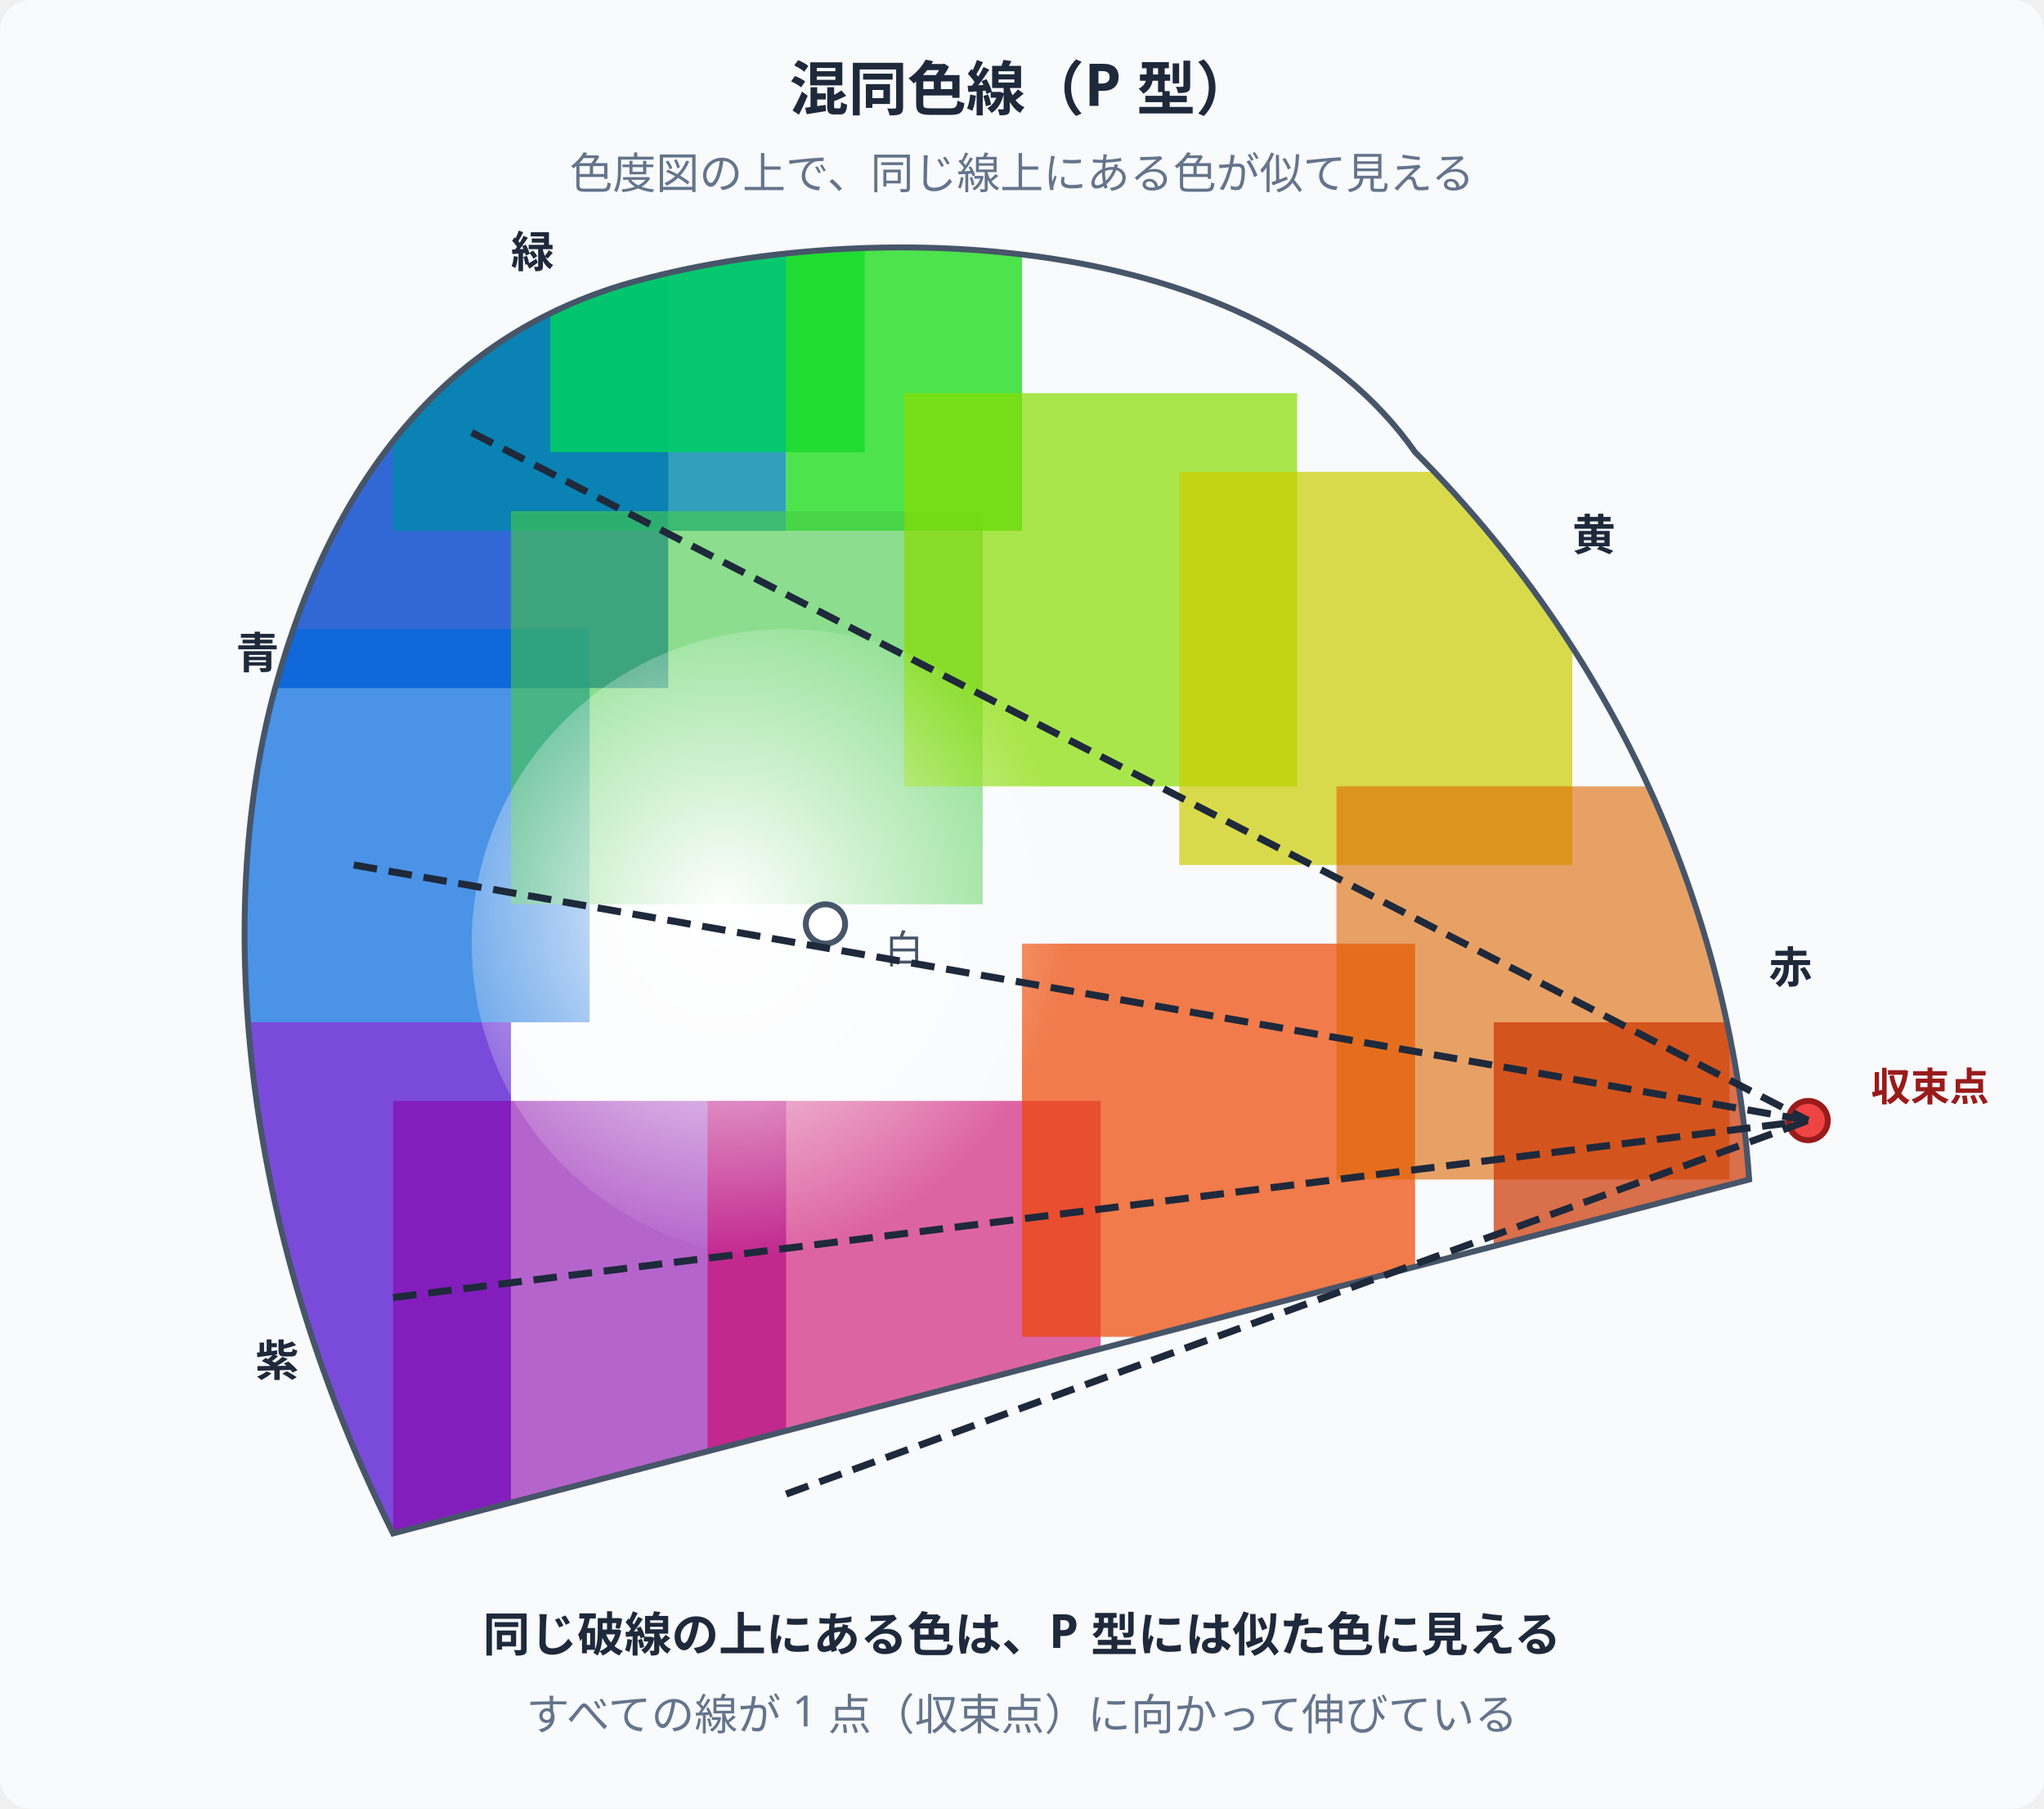
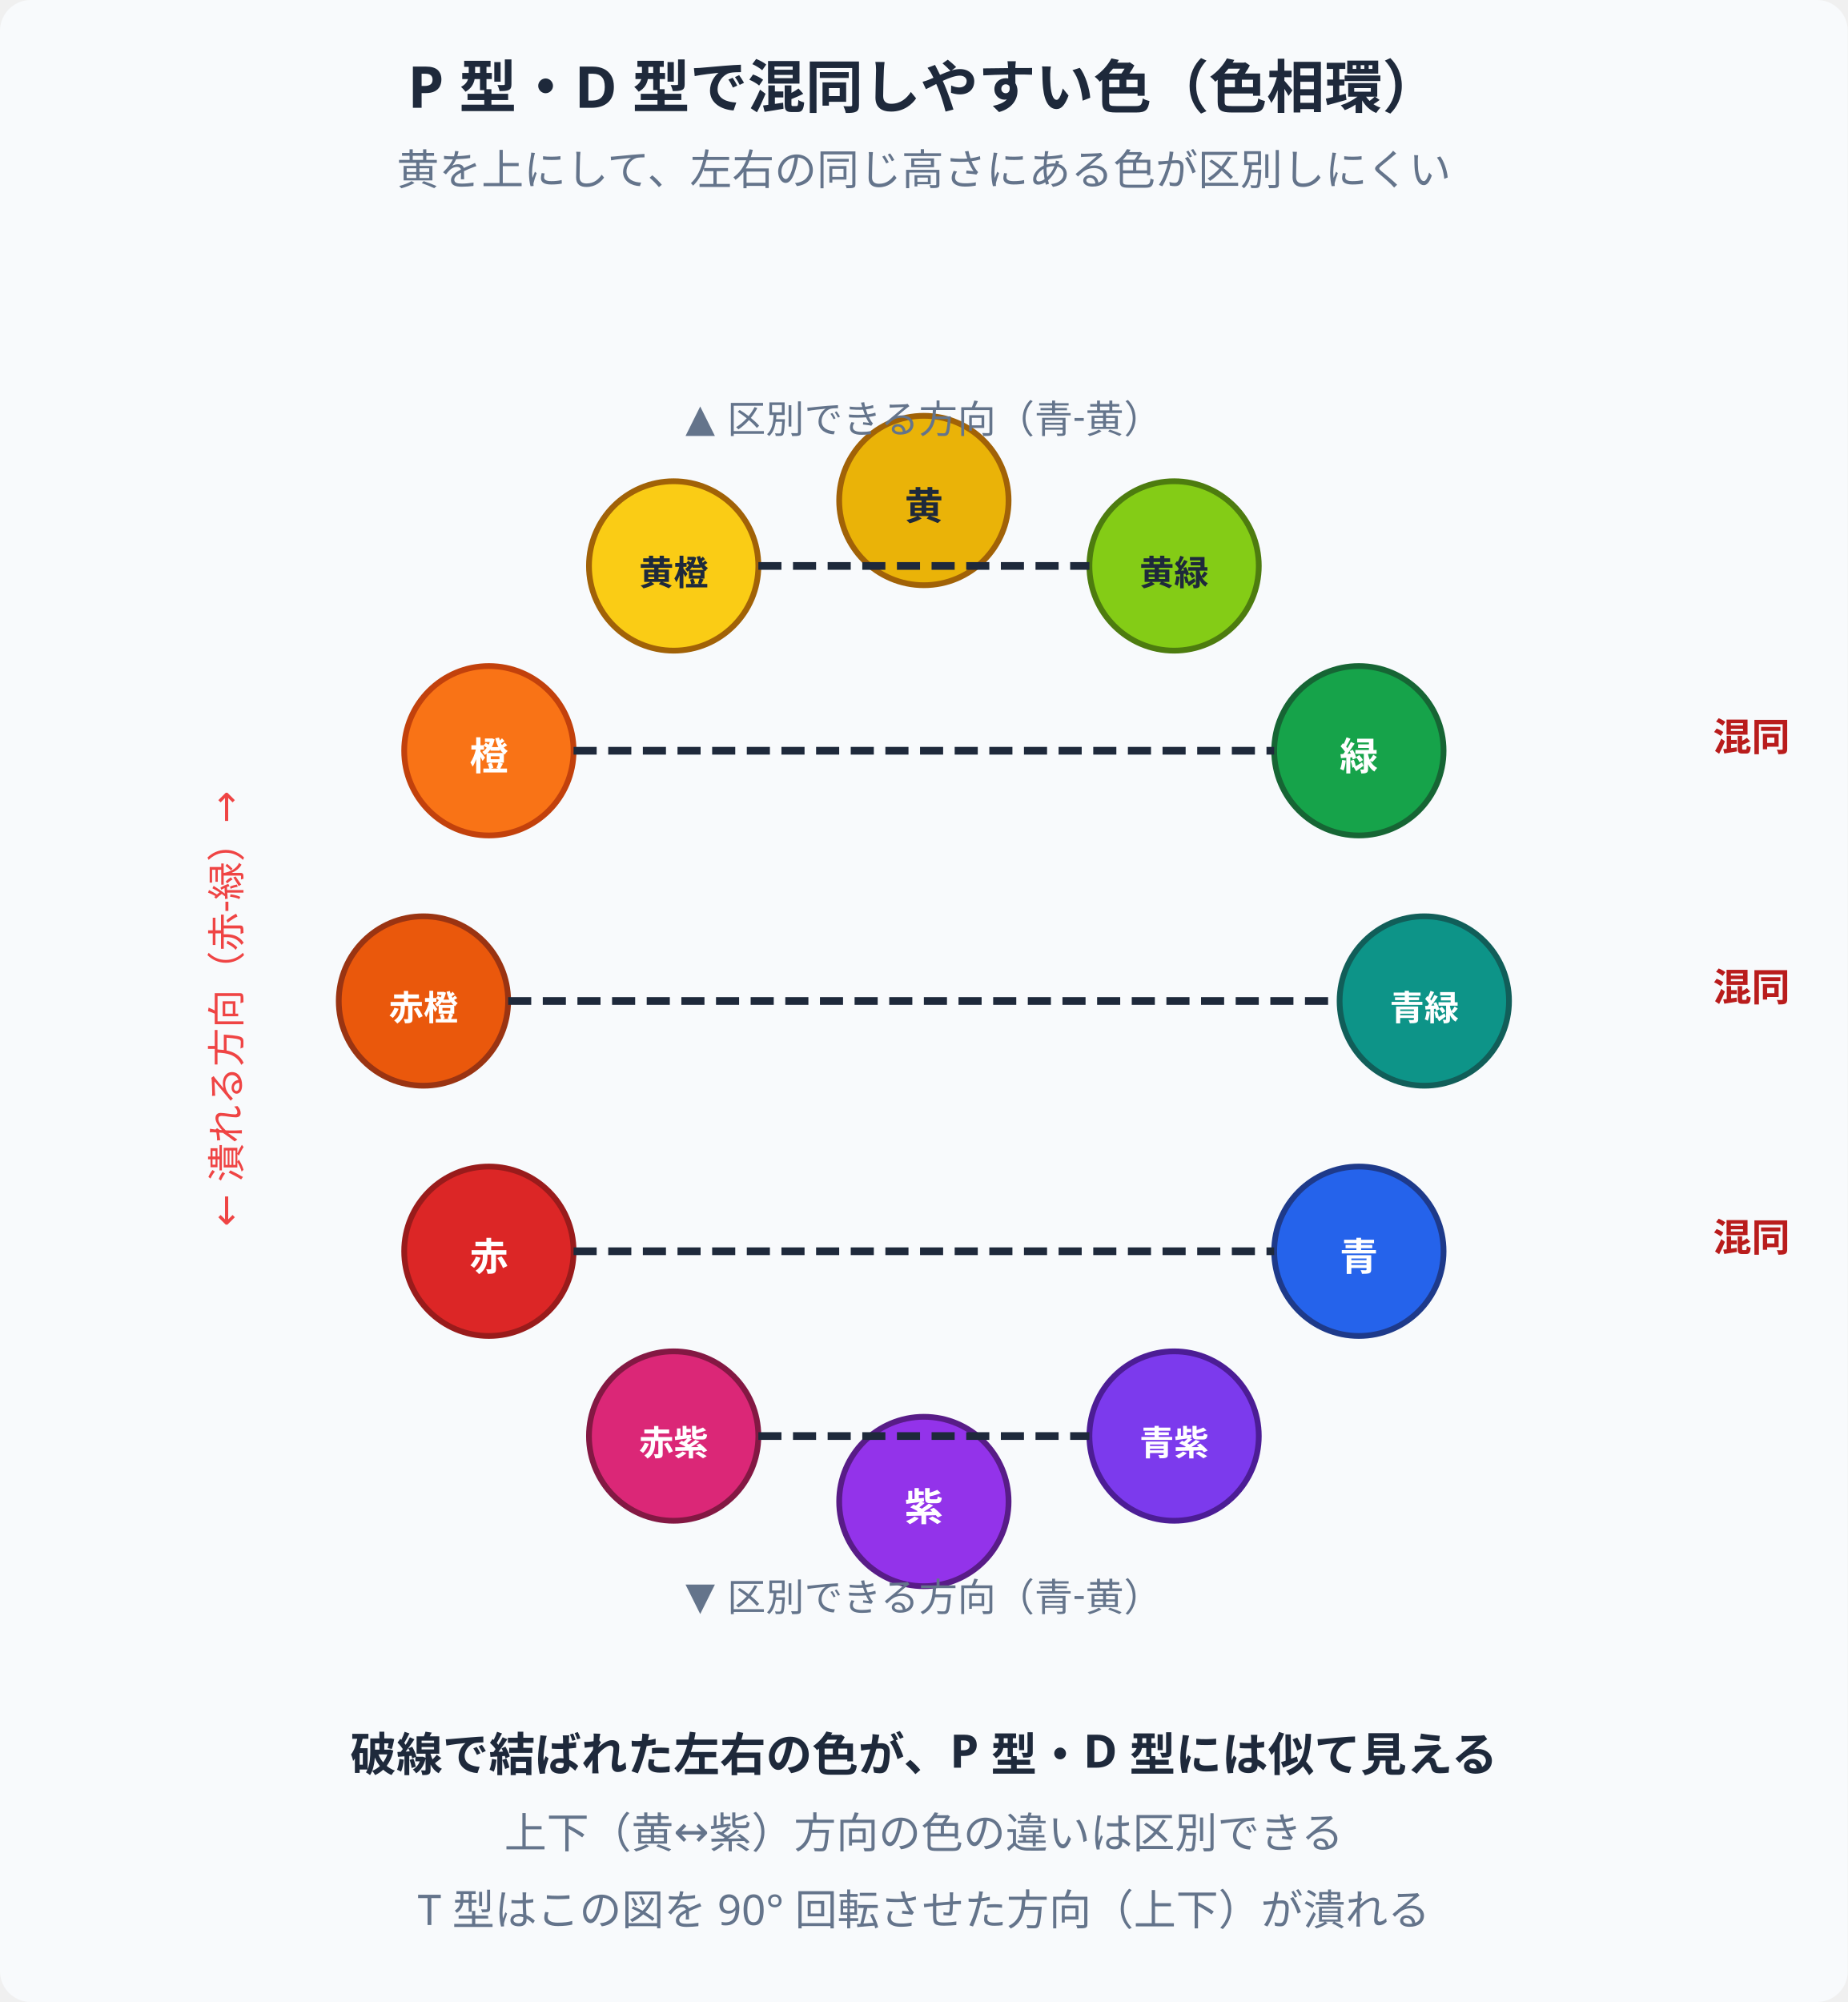
- <svg xmlns="http://www.w3.org/2000/svg" viewBox="0 0 520 460" role="img">
-   <rect width="520" height="460" fill="#f8fafc" rx="8" />
-   <text x="260" y="28" text-anchor="middle" font-family="sans-serif" font-size="15" font-weight="700" fill="#1e293b">混同色線（P 型）</text>
-   <text x="260" y="48" text-anchor="middle" font-family="sans-serif" font-size="11" fill="#64748b">色度図の上で、同じ線上にある色が似て見える</text>
-   <defs>
-     <radialGradient id="cg-center" cx="40%" cy="45%" r="55%">
-       <stop offset="0%" stop-color="#ffffff" />
-       <stop offset="100%" stop-color="#ffffff" stop-opacity="0" />
-     </radialGradient>
-     <clipPath id="horseshoe-clip">
-       <path d="M100,390 C60,310 55,230 70,175 C85,120 115,85 160,72 C220,55 320,58 360,115 C410,165 440,230 445,300 Z" />
-     </clipPath>
-   </defs>
-   <g clip-path="url(#horseshoe-clip)">
-     <rect x="50" y="55" width="120" height="120" fill="#0044cc" opacity="0.8" />
-     <rect x="100" y="55" width="100" height="80" fill="#0088aa" opacity="0.8" />
-     <rect x="140" y="55" width="80" height="60" fill="#00cc66" opacity="0.9" />
-     <rect x="200" y="55" width="60" height="80" fill="#22dd22" opacity="0.8" />
-     <rect x="50" y="160" width="100" height="100" fill="#0066dd" opacity="0.7" />
-     <rect x="130" y="130" width="120" height="100" fill="#44cc44" opacity="0.6" />
-     <rect x="230" y="100" width="100" height="100" fill="#88dd00" opacity="0.7" />
-     <rect x="300" y="120" width="100" height="100" fill="#cccc00" opacity="0.7" />
-     <rect x="50" y="260" width="80" height="130" fill="#4400cc" opacity="0.7" />
-     <rect x="100" y="280" width="100" height="110" fill="#8800aa" opacity="0.6" />
-     <rect x="180" y="280" width="100" height="110" fill="#cc0066" opacity="0.6" />
-     <rect x="260" y="240" width="100" height="100" fill="#ee4400" opacity="0.7" />
-     <rect x="340" y="200" width="100" height="100" fill="#dd6600" opacity="0.6" />
-     <rect x="380" y="260" width="80" height="80" fill="#cc3300" opacity="0.7" />
-     <circle cx="200" cy="240" r="80" fill="url(#cg-center)" />
-   </g>
-   <path d="M100,390 C60,310 55,230 70,175 C85,120 115,85 160,72 C220,55 320,58 360,115 C410,165 440,230 445,300 Z" fill="none" stroke="#475569" stroke-width="1.5" />
-   <circle cx="210" cy="235" r="5" fill="#ffffff" stroke="#475569" stroke-width="1.5" />
-   <text x="225" y="245" font-family="sans-serif" font-size="10" fill="#475569">白</text>
-   <circle cx="460" cy="285" r="5" fill="#ef4444" stroke="#991b1b" stroke-width="1.5" />
-   <text x="476" y="280" font-family="sans-serif" font-size="10" fill="#991b1b" font-weight="700">収束点</text>
-   <line x1="120" y1="110" x2="460" y2="285" stroke="#1e293b" stroke-width="1.8" stroke-dasharray="6 3" />
-   <line x1="90" y1="220" x2="460" y2="285" stroke="#1e293b" stroke-width="1.8" stroke-dasharray="6 3" />
-   <line x1="100" y1="330" x2="460" y2="285" stroke="#1e293b" stroke-width="1.8" stroke-dasharray="6 3" />
-   <line x1="200" y1="380" x2="460" y2="285" stroke="#1e293b" stroke-width="1.8" stroke-dasharray="6 3" />
-   <text x="130" y="68" font-family="sans-serif" font-size="11" fill="#1e293b" font-weight="700">緑</text>
-   <text x="60" y="170" font-family="sans-serif" font-size="11" fill="#1e293b" font-weight="700">青</text>
-   <text x="65" y="350" font-family="sans-serif" font-size="11" fill="#1e293b" font-weight="700">紫</text>
-   <text x="400" y="140" font-family="sans-serif" font-size="11" fill="#1e293b" font-weight="700">黄</text>
-   <text x="450" y="250" font-family="sans-serif" font-size="11" fill="#1e293b" font-weight="700">赤</text>
-   <text x="260" y="420" text-anchor="middle" font-family="sans-serif" font-size="12" fill="#1e293b" font-weight="700">同じ破線の上にある色は、P 型には似た色に見える</text>
-   <text x="260" y="440" text-anchor="middle" font-family="sans-serif" font-size="11" fill="#64748b">すべての線が 1 点（収束点）に向かって伸びている</text>
+ <svg xmlns="http://www.w3.org/2000/svg" viewBox="0 0 480 520" role="img">
+   <rect width="480" height="520" fill="#f8fafc" rx="8" />
+   <text x="240" y="28" text-anchor="middle" font-family="sans-serif" font-size="15" font-weight="700" fill="#1e293b">P 型・D 型で混同しやすい色（色相環）</text>
+   <text x="240" y="48" text-anchor="middle" font-family="sans-serif" font-size="11" fill="#64748b">黄を上にして、左右の同じ高さにある色が区別しにくい</text>
+   <circle cx="240" cy="130" r="22" fill="#eab308" stroke="#a16207" stroke-width="1.5" />
+   <text x="240" y="135" text-anchor="middle" font-family="sans-serif" font-size="10" fill="#1e293b" font-weight="700">黄</text>
+   <circle cx="305" cy="147" r="22" fill="#84cc16" stroke="#4d7c0f" stroke-width="1.5" />
+   <text x="305" y="152" text-anchor="middle" font-family="sans-serif" font-size="9" fill="#1e293b" font-weight="700">黄緑</text>
+   <circle cx="353" cy="195" r="22" fill="#16a34a" stroke="#166534" stroke-width="1.5" />
+   <text x="353" y="200" text-anchor="middle" font-family="sans-serif" font-size="10" fill="#ffffff" font-weight="700">緑</text>
+   <circle cx="370" cy="260" r="22" fill="#0d9488" stroke="#115e59" stroke-width="1.5" />
+   <text x="370" y="265" text-anchor="middle" font-family="sans-serif" font-size="9" fill="#ffffff" font-weight="700">青緑</text>
+   <circle cx="353" cy="325" r="22" fill="#2563eb" stroke="#1e3a8a" stroke-width="1.5" />
+   <text x="353" y="330" text-anchor="middle" font-family="sans-serif" font-size="10" fill="#ffffff" font-weight="700">青</text>
+   <circle cx="305" cy="373" r="22" fill="#7c3aed" stroke="#4c1d95" stroke-width="1.5" />
+   <text x="305" y="378" text-anchor="middle" font-family="sans-serif" font-size="9" fill="#ffffff" font-weight="700">青紫</text>
+   <circle cx="240" cy="390" r="22" fill="#9333ea" stroke="#581c87" stroke-width="1.5" />
+   <text x="240" y="395" text-anchor="middle" font-family="sans-serif" font-size="10" fill="#ffffff" font-weight="700">紫</text>
+   <circle cx="175" cy="373" r="22" fill="#db2777" stroke="#831843" stroke-width="1.5" />
+   <text x="175" y="378" text-anchor="middle" font-family="sans-serif" font-size="9" fill="#ffffff" font-weight="700">赤紫</text>
+   <circle cx="127" cy="325" r="22" fill="#dc2626" stroke="#991b1b" stroke-width="1.5" />
+   <text x="127" y="330" text-anchor="middle" font-family="sans-serif" font-size="10" fill="#ffffff" font-weight="700">赤</text>
+   <circle cx="110" cy="260" r="22" fill="#ea580c" stroke="#9a3412" stroke-width="1.5" />
+   <text x="110" y="265" text-anchor="middle" font-family="sans-serif" font-size="9" fill="#ffffff" font-weight="700">赤橙</text>
+   <circle cx="127" cy="195" r="22" fill="#f97316" stroke="#c2410c" stroke-width="1.5" />
+   <text x="127" y="200" text-anchor="middle" font-family="sans-serif" font-size="10" fill="#ffffff" font-weight="700">橙</text>
+   <circle cx="175" cy="147" r="22" fill="#facc15" stroke="#a16207" stroke-width="1.5" />
+   <text x="175" y="152" text-anchor="middle" font-family="sans-serif" font-size="9" fill="#1e293b" font-weight="700">黄橙</text>
+   <line x1="149" y1="195" x2="331" y2="195" stroke="#1e293b" stroke-width="2" stroke-dasharray="6 3" />
+   <line x1="132" y1="260" x2="348" y2="260" stroke="#1e293b" stroke-width="2" stroke-dasharray="6 3" />
+   <line x1="149" y1="325" x2="331" y2="325" stroke="#1e293b" stroke-width="2" stroke-dasharray="6 3" />
+   <line x1="197" y1="373" x2="283" y2="373" stroke="#1e293b" stroke-width="2" stroke-dasharray="6 3" />
+   <line x1="197" y1="147" x2="283" y2="147" stroke="#1e293b" stroke-width="2" stroke-dasharray="6 3" />
+   <text x="445" y="195" font-family="sans-serif" font-size="10" fill="#b91c1c" font-weight="700">混同</text>
+   <text x="445" y="260" font-family="sans-serif" font-size="10" fill="#b91c1c" font-weight="700">混同</text>
+   <text x="445" y="325" font-family="sans-serif" font-size="10" fill="#b91c1c" font-weight="700">混同</text>
+   <text x="240" y="112" text-anchor="middle" font-family="sans-serif" font-size="10" fill="#64748b">▲ 区別できる方向（青-黄）</text>
+   <text x="240" y="418" text-anchor="middle" font-family="sans-serif" font-size="10" fill="#64748b">▼ 区別できる方向（青-黄）</text>
+   <text x="62" y="262" text-anchor="middle" font-family="sans-serif" font-size="10" fill="#ef4444" transform="rotate(-90 62 262)">← 潰れる方向（赤-緑）→</text>
+   <text x="240" y="460" text-anchor="middle" font-family="sans-serif" font-size="12" fill="#1e293b" font-weight="700">破線で結ばれた左右の色が、P 型・D 型には似て見える</text>
+   <text x="240" y="480" text-anchor="middle" font-family="sans-serif" font-size="11" fill="#64748b">上下（黄↔紫）方向の色の違いは区別できる</text>
+   <text x="240" y="500" text-anchor="middle" font-family="sans-serif" font-size="11" fill="#64748b">T 型はこの図を 90° 回転させた方向（上下）が潰れる</text>
</svg>
